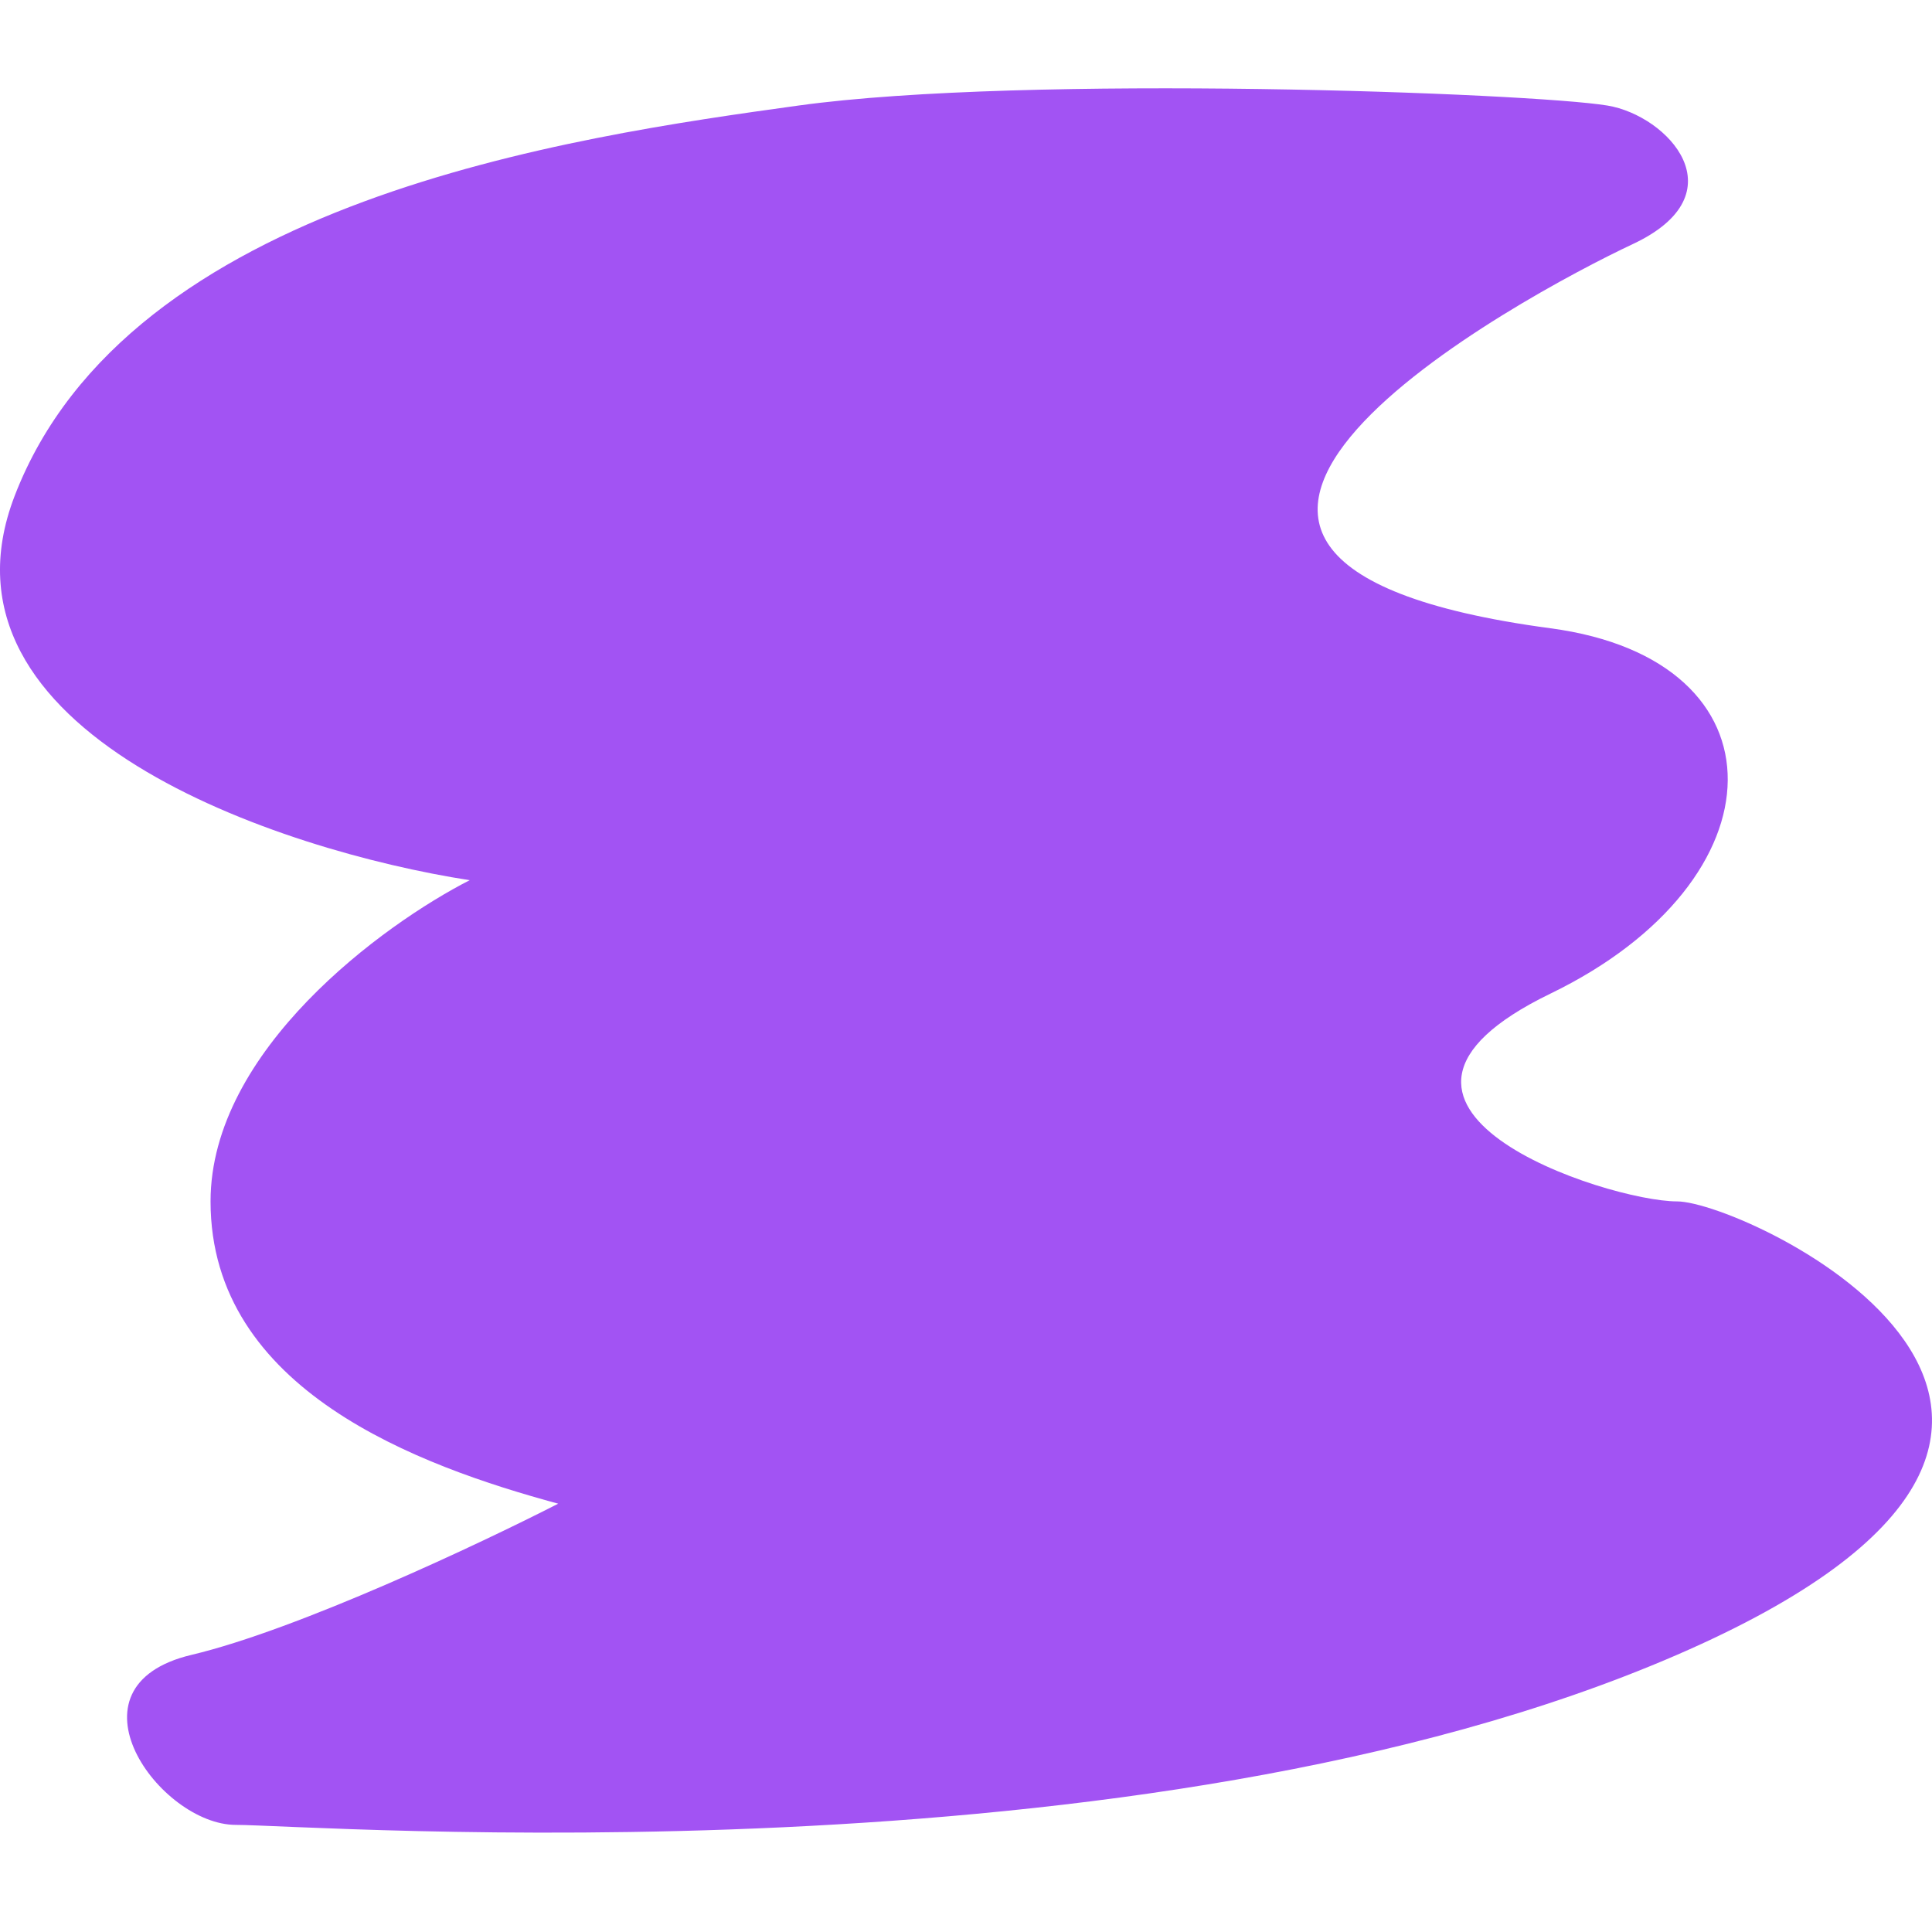
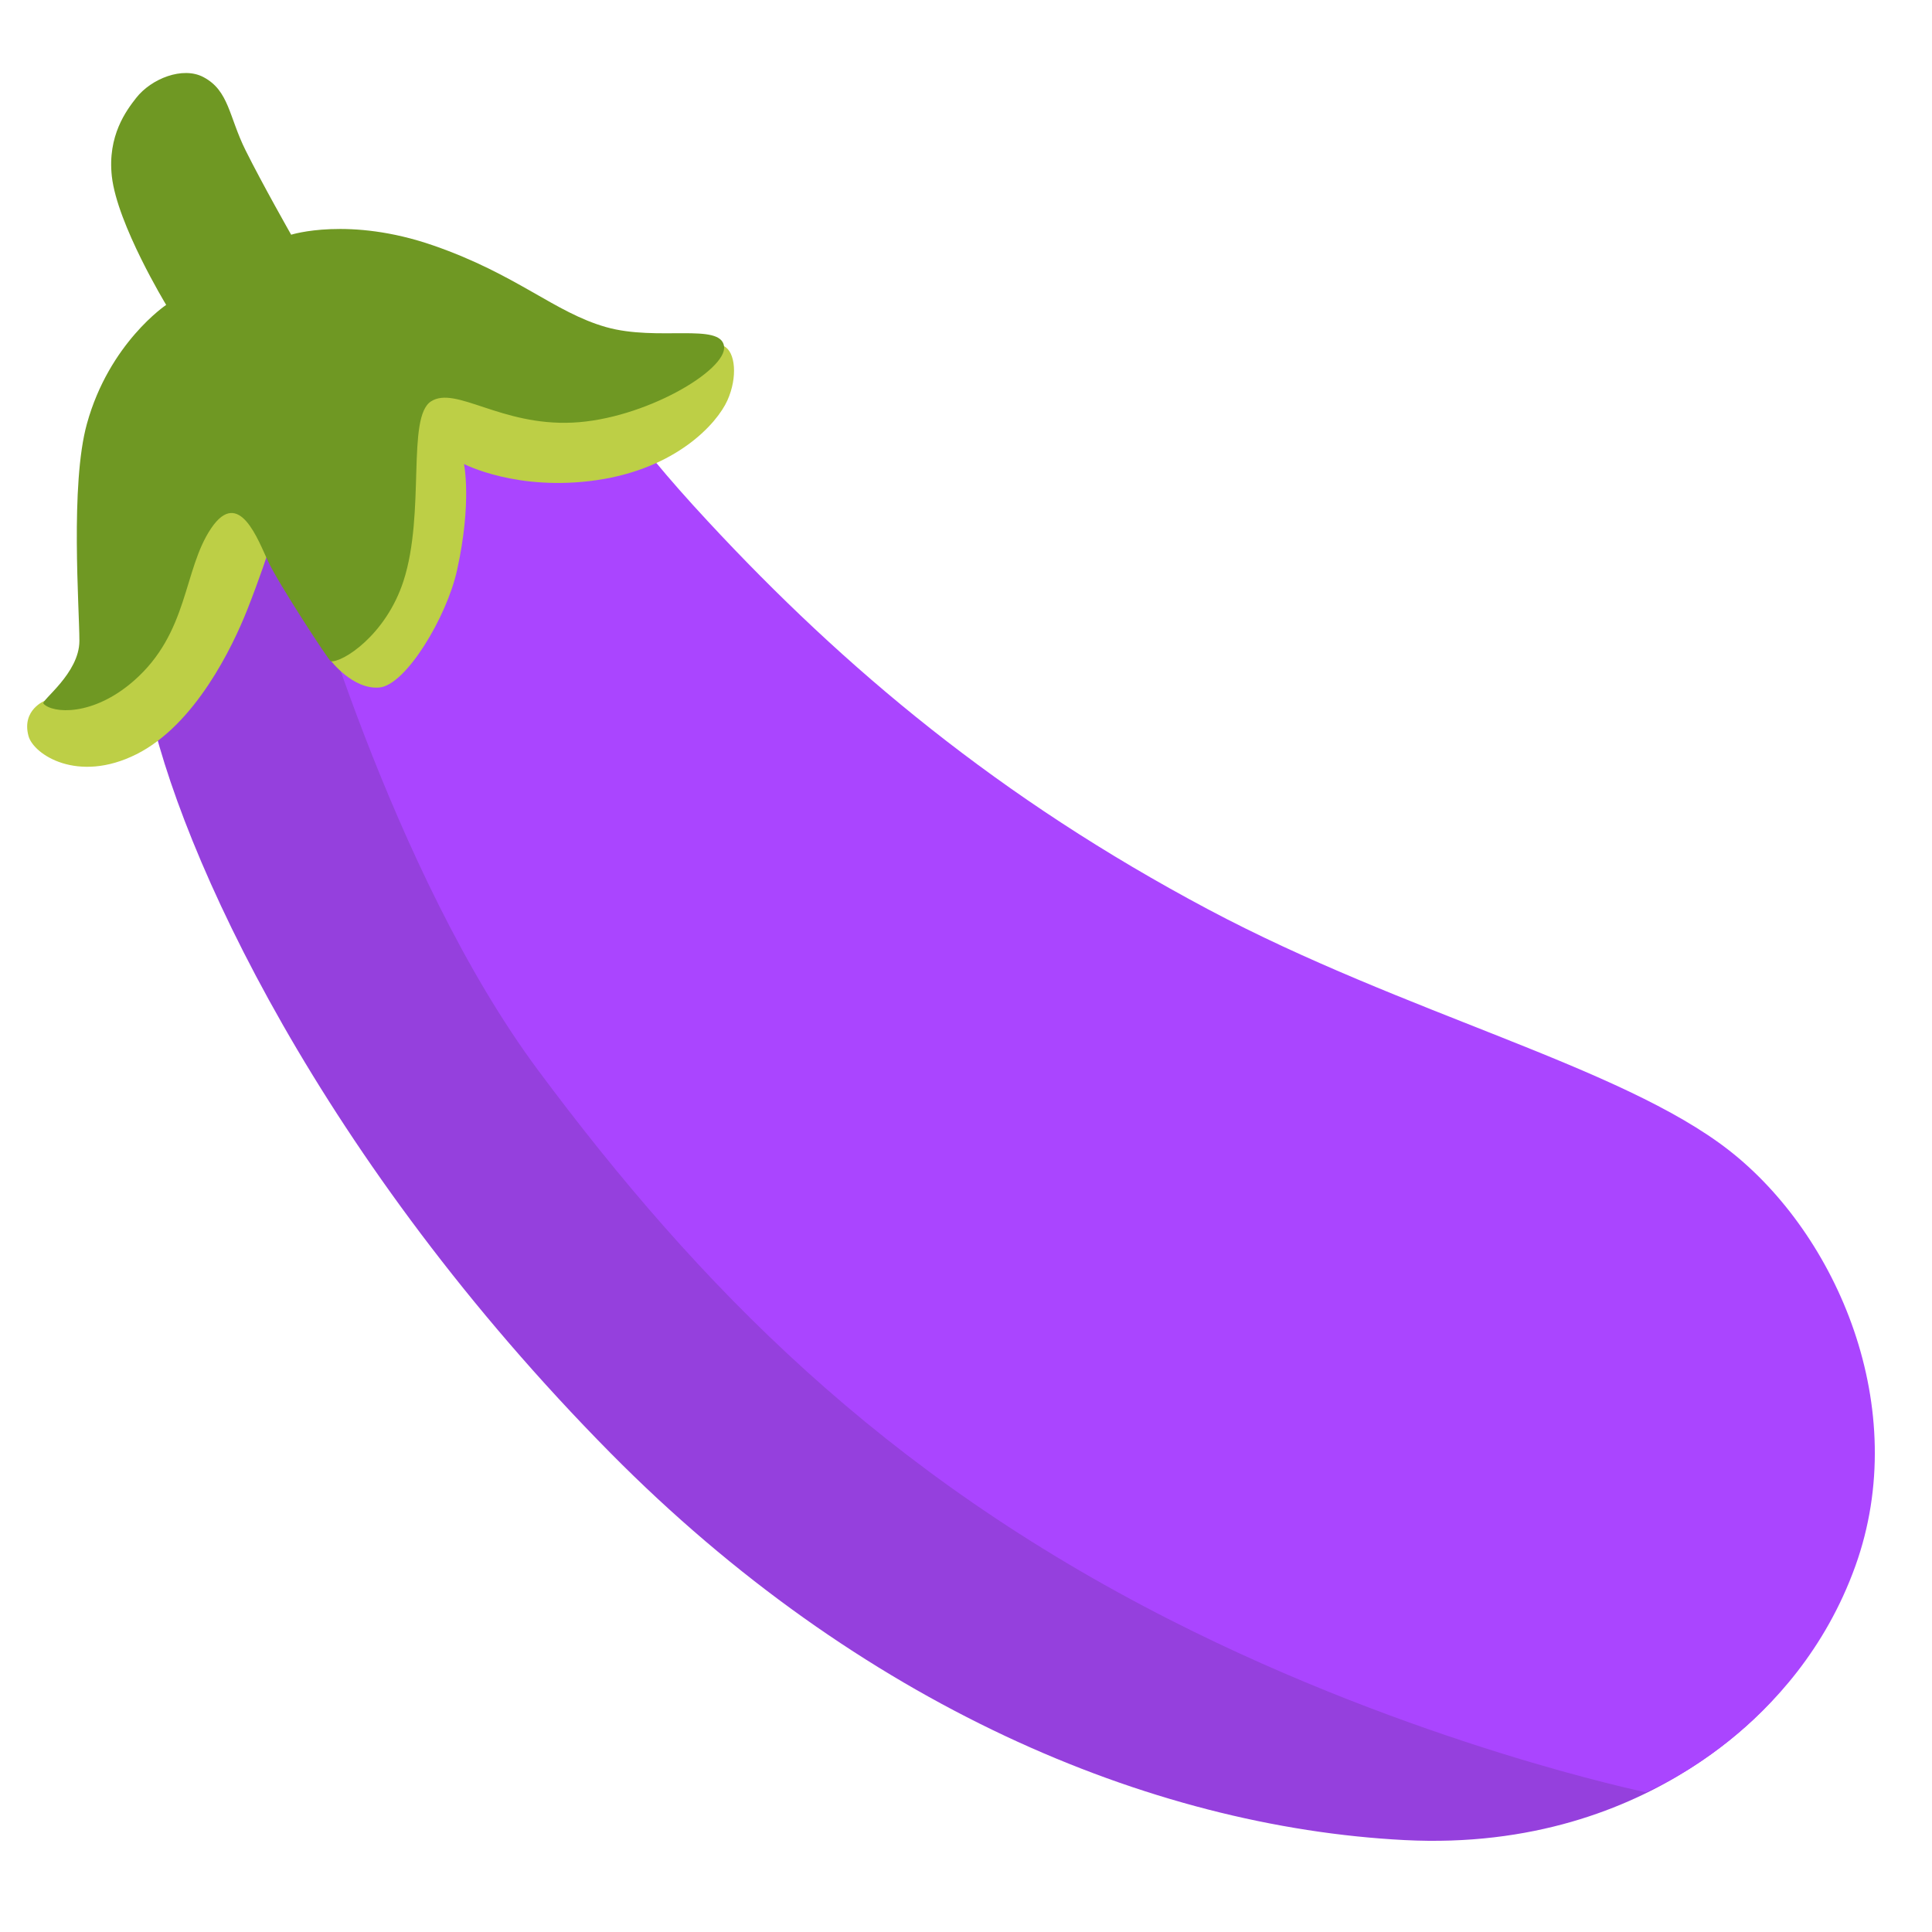
- <svg xmlns="http://www.w3.org/2000/svg" width="175" height="175" viewBox="0 0 175 175" fill="none">
-   <path d="M145.604 9.561C151.1 10.474 157.627 17.547 147.894 22.111C138.161 26.675 93.503 50.634 140.451 56.91C162.059 59.798 161.635 79.728 140.451 89.996C119.267 100.265 145.604 108.822 151.902 108.822C158.2 108.822 200.568 128.788 151.902 149.895C103.236 171.002 28.233 165.298 21.362 165.298C14.492 165.298 5.331 152.747 17.355 149.895C26.973 147.613 43.501 139.817 50.562 136.204C37.966 132.781 19.072 125.936 19.072 108.822C19.072 95.131 34.722 83.721 42.546 79.728C25.37 77.066 -6.921 66.379 1.323 44.93C11.629 18.118 51.707 12.413 72.319 9.561C92.93 6.709 138.733 8.42 145.604 9.561Z" fill="#A253F3" />
+ <svg xmlns="http://www.w3.org/2000/svg" width="150" height="150" viewBox="0 0 150 150" fill="none">
+   <path d="M23.473 30.246L10.805 38.625C10.805 38.625 8.988 42.188 11.449 54.246C13.91 66.305 25.02 90.164 47.391 112.805C66.691 132.328 89.227 141.844 109.043 142.863C128.859 143.883 138.387 131.074 138.387 131.074L23.473 30.246Z" fill="#9540DD" />
+   <path d="M34.312 24.117L23.473 42.82C23.473 42.82 30.293 67.652 41.789 83.109C54.258 99.867 68.519 114.422 90.867 125.777C109.934 135.469 127.77 139.148 127.77 139.148C127.77 139.148 139.406 134.496 144.047 121.594C148.465 109.313 142.617 95.848 134.238 89.309C125.859 82.769 109.09 78.727 93.809 70.606C77.602 61.992 65.59 51.926 54.973 40.488C48.328 33.34 46.793 30.293 46.57 29.004C46.465 28.395 46.078 27.879 45.492 27.691L34.312 24.117Z" fill="#AA45FF" />
+   <path d="M26.613 44.543L25.664 51.27C25.664 51.27 27.387 53.555 29.449 53.379C31.512 53.203 34.688 47.895 35.484 44.273C36.656 38.977 36.023 36.023 36.023 36.023C36.023 36.023 40.148 38.18 46.336 37.277C52.523 36.375 55.664 32.883 56.473 31.09C57.281 29.297 57.105 27.316 56.203 26.871C55.301 26.426 50.906 28.395 50.906 28.395L36.914 27.855L23.637 31.711L26.613 44.543Z" fill="#BDCF46" />
+   <path d="M3.516 54.387C3.516 54.387 1.652 55.09 2.215 57.152C2.613 58.582 6.035 60.844 10.594 58.559C15.152 56.273 18.059 50.215 19.195 47.344C21.07 42.586 21.891 39.316 21.891 39.316L15.562 35.566L9.937 49.102C9.937 49.102 7.406 53.379 3.516 54.387Z" fill="#BDCF46" />
+   <path d="M12.902 23.672C12.902 23.672 9.106 17.426 8.684 13.699C8.332 10.535 9.809 8.578 10.57 7.605C11.742 6.105 14.191 5.133 15.797 5.988C17.789 7.043 17.766 9.059 19.067 11.672C20.367 14.285 22.605 18.223 22.605 18.223C22.605 18.223 27.105 16.793 33.633 19.055C40.16 21.316 43.043 24.258 47.051 25.395C51.059 26.531 55.957 25.031 56.215 26.883C56.473 28.734 50.027 32.555 44.449 32.812C38.871 33.07 35.391 29.941 33.469 31.16C31.547 32.379 33.047 39.809 31.324 45.117C29.953 49.336 26.567 51.457 25.688 51.34C25.535 51.316 21.609 45.281 20.836 43.629C20.051 41.977 18.574 37.793 16.395 41.016C14.215 44.238 14.672 49.113 10.383 52.863C7.207 55.641 4.078 55.395 3.375 54.633C3.152 54.387 6.164 52.289 6.164 49.758C6.164 47.227 5.438 37.605 6.75 32.895C8.484 26.625 12.902 23.672 12.902 23.672Z" fill="#6F9823" />
</svg>
